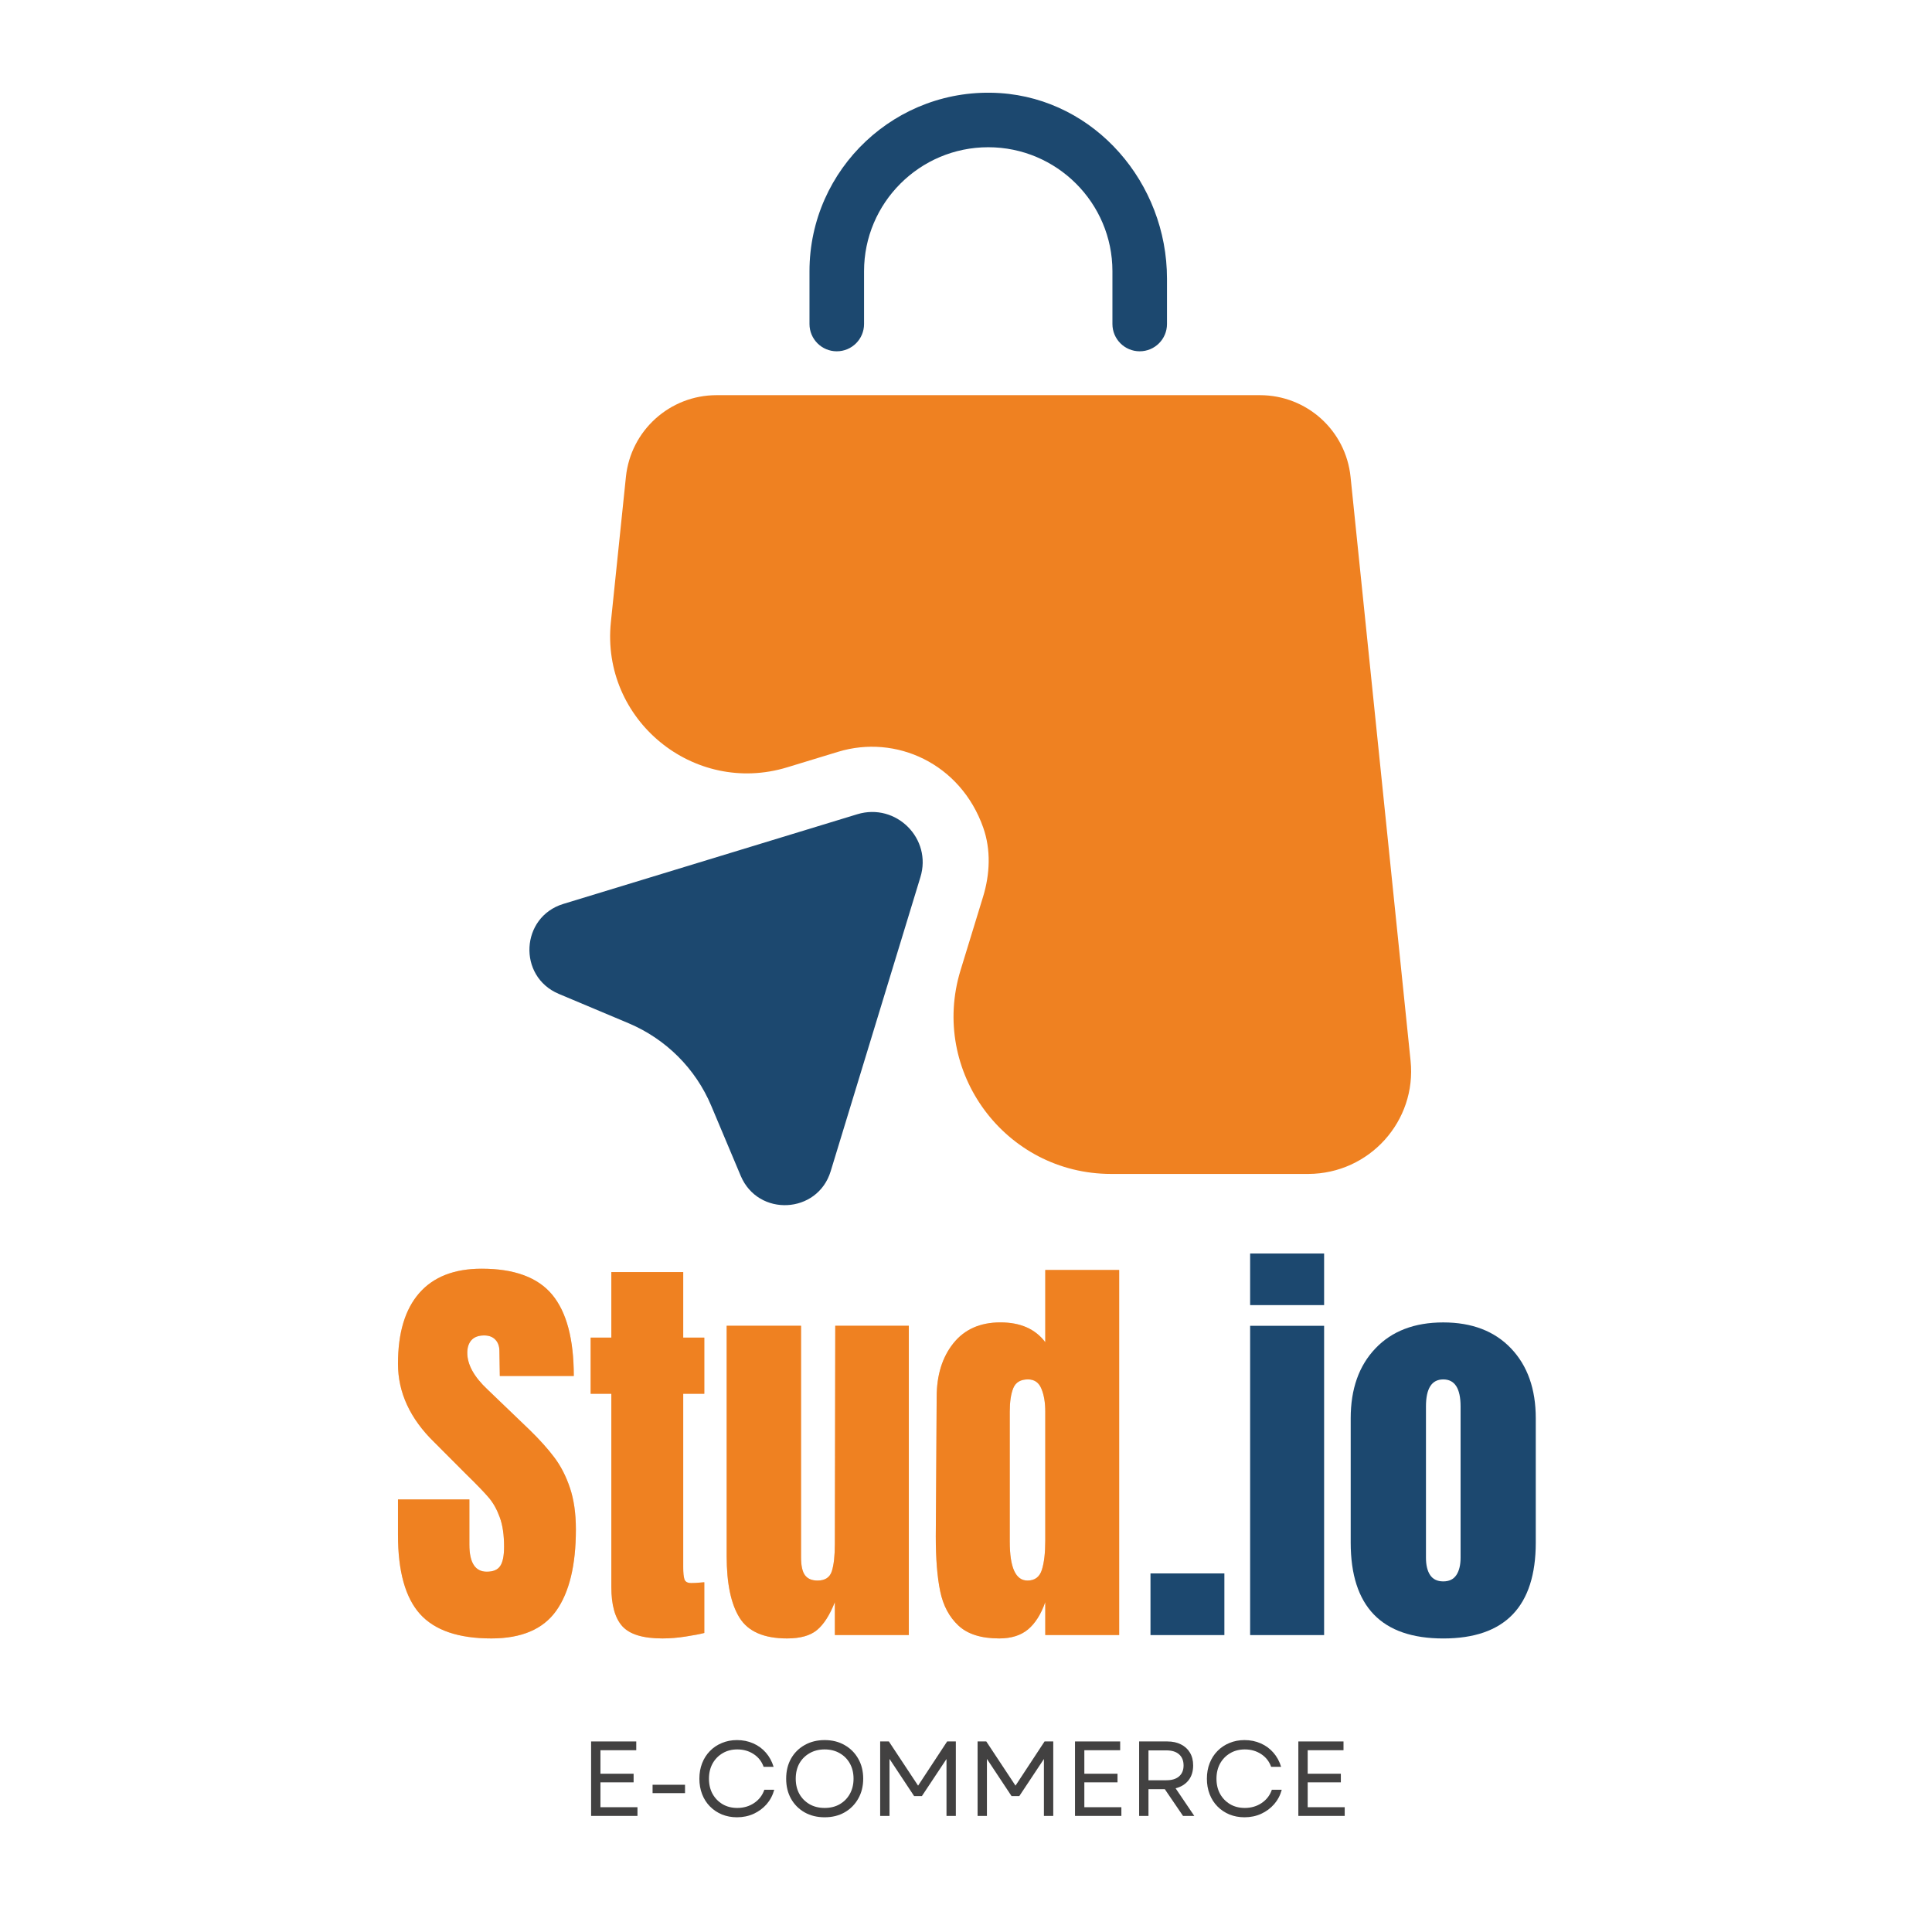
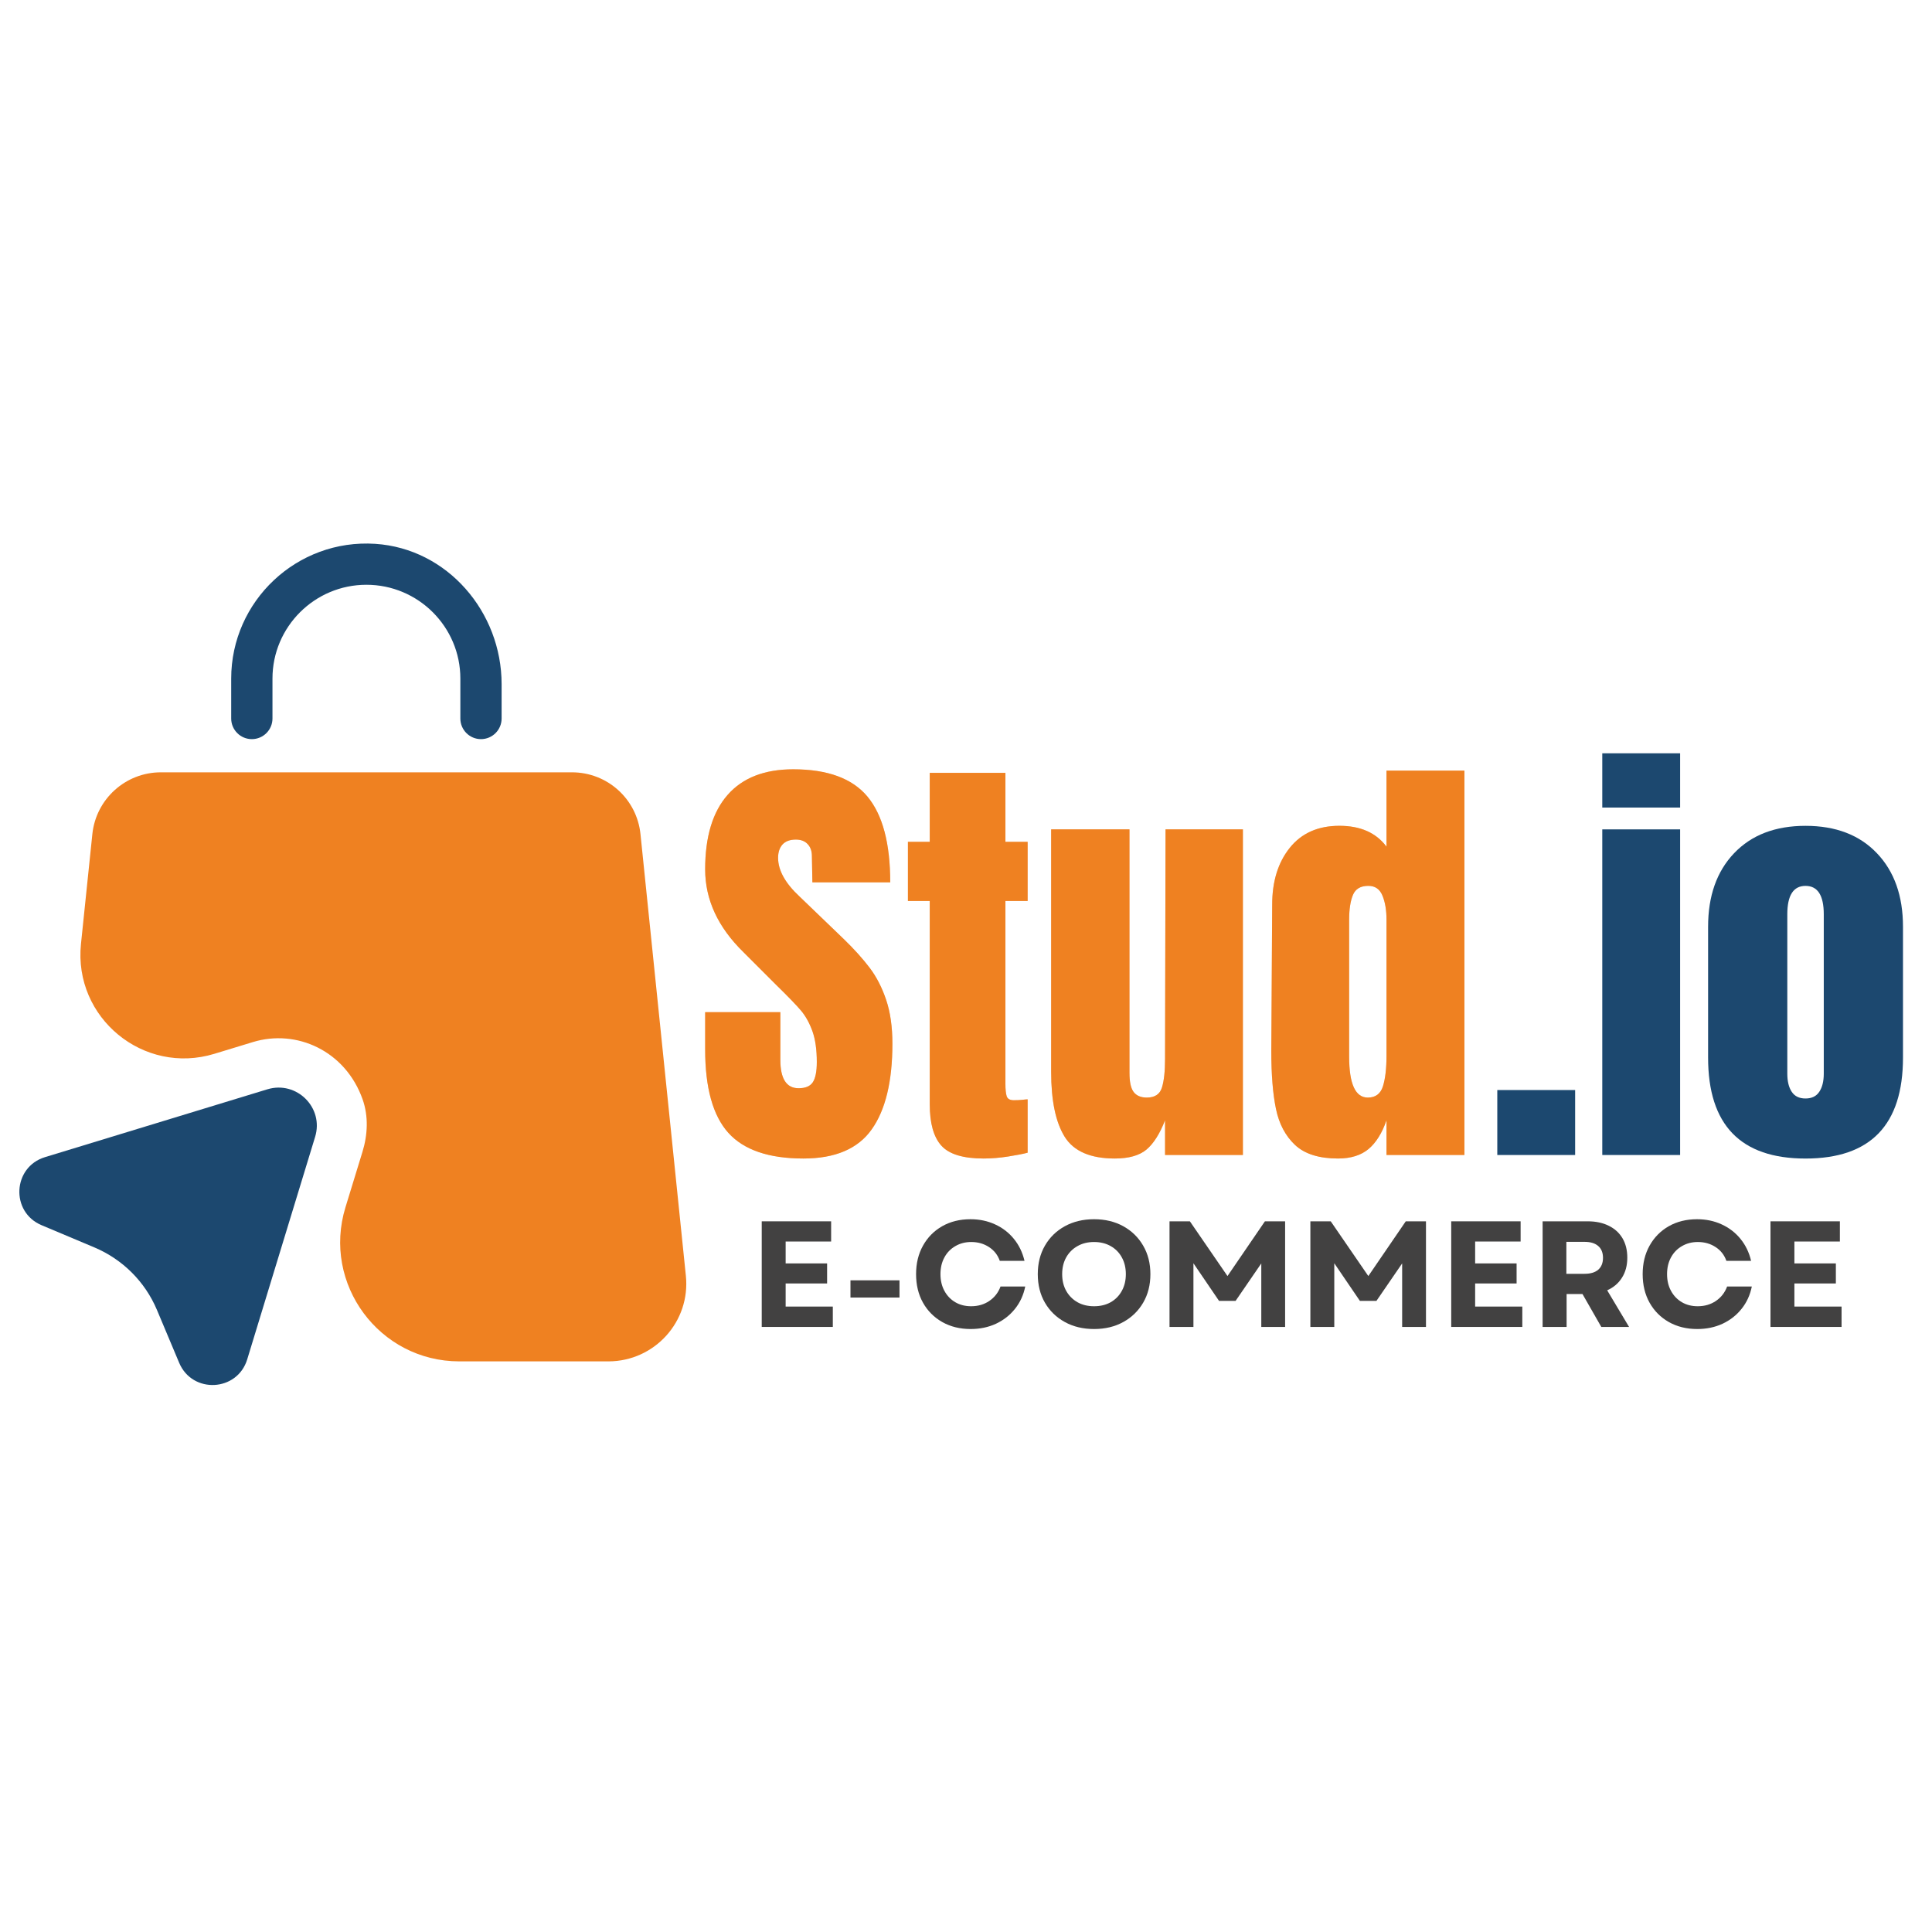
<svg xmlns="http://www.w3.org/2000/svg" width="500" zoomAndPan="magnify" viewBox="0 0 375 375" height="500" preserveAspectRatio="xMidYMid meet" version="1.0">
  <defs>
    <g />
+     <clipPath id="5470613280">
+       <path d="M 15 149 L 133.84 149 L 133.84 265 L 15 265 Z M 15 149 " clip-rule="nonzero" />
+     </clipPath>
  </defs>
-   <path fill="#1c486f" d="M 162.414 68.188 C 165.34 68.188 167.711 65.816 167.711 62.895 L 167.711 52.641 C 167.711 39.383 178.516 28.578 191.816 28.578 C 205.117 28.578 215.922 39.383 215.922 52.641 L 215.922 62.895 C 215.922 65.816 218.293 68.188 221.215 68.188 C 224.141 68.188 226.512 65.816 226.512 62.895 L 226.512 54.082 C 226.512 35.57 212.617 19.301 194.105 18.07 C 173.98 16.758 157.121 32.773 157.121 52.641 L 157.121 62.895 C 157.121 65.816 159.492 68.188 162.414 68.188 Z M 162.414 68.188 " fill-opacity="1" fill-rule="nonzero" />
-   <path fill="#ef8121" d="M 273.789 205.871 L 262.141 92.547 C 261.207 83.523 253.625 76.703 244.559 76.703 L 139.074 76.703 C 130.008 76.703 122.426 83.566 121.492 92.547 L 118.57 120.762 C 116.621 139.699 134.625 154.484 152.801 148.934 L 162.668 145.926 C 173.895 142.496 186.438 148.172 190.84 160.625 C 192.367 164.949 192.156 169.691 190.801 174.098 L 186.438 188.332 C 180.422 207.988 195.121 227.859 215.668 227.859 L 253.965 227.859 C 265.785 227.816 275.02 217.605 273.789 205.871 Z M 273.789 205.871 " fill-opacity="1" fill-rule="nonzero" />
-   <path fill="#1c486f" d="M 166.398 158.043 L 109.332 175.453 C 101.031 177.996 100.438 189.52 108.445 192.906 L 122.043 198.625 C 129.246 201.676 135.008 207.395 138.055 214.641 L 143.777 228.238 C 147.164 236.246 158.688 235.652 161.23 227.352 L 178.641 170.285 C 180.973 162.789 173.938 155.754 166.398 158.043 Z M 166.398 158.043 " fill-opacity="1" fill-rule="nonzero" />
+   <path fill="#1c486f" d="M 48.883 143.465 C 51.094 143.465 52.887 141.672 52.887 139.461 L 52.887 131.707 C 52.887 121.676 61.059 113.504 71.121 113.504 C 81.184 113.504 89.355 121.676 89.355 131.707 L 89.355 139.461 C 89.355 141.672 91.148 143.465 93.359 143.465 C 95.57 143.465 97.363 141.672 97.363 139.461 L 97.363 132.797 C 97.363 118.793 86.855 106.488 72.852 105.559 C 57.629 104.562 44.875 116.676 44.875 131.707 L 44.875 139.461 C 44.875 141.672 46.672 143.465 48.883 143.465 Z M 48.883 143.465 " fill-opacity="1" fill-rule="nonzero" />
+   <g clip-path="url(#5470613280)">
+     <path fill="#ef8121" d="M 133.125 247.609 L 124.316 161.891 C 123.609 155.066 117.875 149.906 111.016 149.906 L 31.227 149.906 C 24.367 149.906 18.633 155.098 17.926 161.891 L 15.715 183.234 C 14.242 197.559 27.859 208.742 41.609 204.543 L 49.074 202.27 C 57.566 199.672 67.051 203.965 70.383 213.387 C 71.539 216.656 71.379 220.246 70.352 223.578 L 67.051 234.344 C 62.5 249.215 73.621 264.242 89.16 264.242 L 118.129 264.242 C 127.07 264.211 134.055 256.488 133.125 247.609 Z M 133.125 247.609 " fill-opacity="1" fill-rule="nonzero" />
+   </g>
+   <path fill="#1c486f" d="M 51.895 211.434 L 8.73 224.602 C 2.449 226.527 2 235.242 8.059 237.805 L 18.344 242.133 C 23.789 244.438 28.148 248.766 30.457 254.242 L 34.781 264.531 C 37.344 270.586 46.062 270.137 47.984 263.855 L 61.156 220.691 C 62.918 215.02 57.598 209.703 51.895 211.434 Z M 51.895 211.434 " fill-opacity="1" fill-rule="nonzero" />
  <g fill="#ef8121" fill-opacity="0.4">
-     <g transform="translate(75.52846, 317.3632)">
+     <g transform="translate(135.0582, 224.1785)">
      <g>
-         <path d="M 19.844 0.656 C 13.445 0.656 8.828 -0.926 5.984 -4.094 C 3.141 -7.27 1.719 -12.383 1.719 -19.438 L 1.719 -26.328 L 15.578 -26.328 L 15.578 -17.547 C 15.578 -14.047 16.703 -12.297 18.953 -12.297 C 20.203 -12.297 21.07 -12.664 21.562 -13.406 C 22.062 -14.145 22.312 -15.391 22.312 -17.141 C 22.312 -19.43 22.035 -21.328 21.484 -22.828 C 20.941 -24.336 20.242 -25.598 19.391 -26.609 C 18.547 -27.617 17.031 -29.191 14.844 -31.328 L 8.781 -37.406 C 4.07 -41.988 1.719 -47.07 1.719 -52.656 C 1.719 -58.664 3.098 -63.242 5.859 -66.391 C 8.617 -69.535 12.656 -71.109 17.969 -71.109 C 24.301 -71.109 28.863 -69.426 31.656 -66.062 C 34.445 -62.695 35.844 -57.438 35.844 -50.281 L 21.484 -50.281 L 21.406 -55.109 C 21.406 -56.047 21.145 -56.785 20.625 -57.328 C 20.102 -57.879 19.379 -58.156 18.453 -58.156 C 17.359 -58.156 16.535 -57.852 15.984 -57.25 C 15.441 -56.645 15.172 -55.82 15.172 -54.781 C 15.172 -52.488 16.484 -50.113 19.109 -47.656 L 27.312 -39.781 C 29.227 -37.914 30.812 -36.148 32.062 -34.484 C 33.32 -32.816 34.332 -30.848 35.094 -28.578 C 35.863 -26.305 36.25 -23.613 36.25 -20.5 C 36.25 -13.562 34.977 -8.301 32.438 -4.719 C 29.895 -1.133 25.695 0.656 19.844 0.656 Z M 19.844 0.656 " />
+         <path d="M 20.891 0.688 C 14.16 0.688 9.297 -0.977 6.297 -4.312 C 3.305 -7.656 1.812 -13.039 1.812 -20.469 L 1.812 -27.719 L 16.406 -27.719 L 16.406 -18.484 C 16.406 -14.797 17.586 -12.953 19.953 -12.953 C 21.273 -12.953 22.191 -13.336 22.703 -14.109 C 23.223 -14.891 23.484 -16.203 23.484 -18.047 C 23.484 -20.461 23.195 -22.461 22.625 -24.047 C 22.051 -25.629 21.316 -26.953 20.422 -28.016 C 19.523 -29.078 17.926 -30.734 15.625 -32.984 L 9.234 -39.375 C 4.285 -44.207 1.812 -49.562 1.812 -55.438 C 1.812 -61.77 3.266 -66.586 6.172 -69.891 C 9.078 -73.203 13.32 -74.859 18.906 -74.859 C 25.582 -74.859 30.391 -73.086 33.328 -69.547 C 36.266 -66.004 37.734 -60.461 37.734 -52.922 L 22.625 -52.922 L 22.531 -58.016 C 22.531 -58.992 22.254 -59.77 21.703 -60.344 C 21.16 -60.926 20.398 -61.219 19.422 -61.219 C 18.273 -61.219 17.41 -60.898 16.828 -60.266 C 16.254 -59.629 15.969 -58.766 15.969 -57.672 C 15.969 -55.254 17.352 -52.754 20.125 -50.172 L 28.75 -41.875 C 30.77 -39.914 32.441 -38.055 33.766 -36.297 C 35.086 -34.547 36.148 -32.473 36.953 -30.078 C 37.754 -27.691 38.156 -24.863 38.156 -21.594 C 38.156 -14.281 36.816 -8.738 34.141 -4.969 C 31.473 -1.195 27.055 0.688 20.891 0.688 Z M 20.891 0.688 " />
      </g>
    </g>
  </g>
  <g fill="#ef8121" fill-opacity="0.4">
-     <g transform="translate(113.3311, 317.3632)">
+     <g transform="translate(174.8541, 224.1785)">
      <g>
-         <path d="M 15.25 0.656 C 11.477 0.656 8.879 -0.133 7.453 -1.719 C 6.035 -3.301 5.328 -5.844 5.328 -9.344 L 5.328 -46.828 L 1.312 -46.828 L 1.312 -57.734 L 5.328 -57.734 L 5.328 -70.453 L 19.281 -70.453 L 19.281 -57.734 L 23.375 -57.734 L 23.375 -46.828 L 19.281 -46.828 L 19.281 -13.125 C 19.281 -12.082 19.359 -11.316 19.516 -10.828 C 19.68 -10.336 20.117 -10.094 20.828 -10.094 C 21.379 -10.094 21.898 -10.117 22.391 -10.172 C 22.879 -10.223 23.207 -10.25 23.375 -10.25 L 23.375 -0.406 C 22.551 -0.188 21.359 0.039 19.797 0.281 C 18.242 0.531 16.727 0.656 15.25 0.656 Z M 15.25 0.656 " />
+         <path d="M 16.062 0.688 C 12.094 0.688 9.359 -0.145 7.859 -1.812 C 6.359 -3.477 5.609 -6.156 5.609 -9.844 L 5.609 -49.297 L 1.375 -49.297 L 1.375 -60.781 L 5.609 -60.781 L 5.609 -74.172 L 20.297 -74.172 L 20.297 -60.781 L 24.609 -60.781 L 24.609 -49.297 L 20.297 -49.297 L 20.297 -13.812 C 20.297 -12.719 20.379 -11.91 20.547 -11.391 C 20.723 -10.879 21.188 -10.625 21.938 -10.625 C 22.508 -10.625 23.051 -10.648 23.562 -10.703 C 24.082 -10.766 24.43 -10.797 24.609 -10.797 L 24.609 -0.438 C 23.742 -0.207 22.488 0.035 20.844 0.297 C 19.207 0.555 17.613 0.688 16.062 0.688 Z M 16.062 0.688 " />
      </g>
    </g>
  </g>
  <g fill="#ef8121" fill-opacity="0.4">
-     <g transform="translate(138.3415, 317.3632)">
+     <g transform="translate(201.1833, 224.1785)">
      <g>
-         <path d="M 14.438 0.656 C 9.945 0.656 6.867 -0.68 5.203 -3.359 C 3.535 -6.035 2.703 -10.031 2.703 -15.344 L 2.703 -60.031 L 17.141 -60.031 L 17.141 -18.203 C 17.141 -17.828 17.141 -16.801 17.141 -15.125 C 17.141 -13.457 17.398 -12.281 17.922 -11.594 C 18.441 -10.914 19.25 -10.578 20.344 -10.578 C 21.812 -10.578 22.738 -11.191 23.125 -12.422 C 23.508 -13.648 23.703 -15.414 23.703 -17.719 L 23.703 -18.203 L 23.781 -60.031 L 38.062 -60.031 L 38.062 0 L 23.703 0 L 23.703 -6.391 C 22.711 -3.879 21.562 -2.078 20.25 -0.984 C 18.945 0.109 17.008 0.656 14.438 0.656 Z M 14.438 0.656 " />
+         <path d="M 15.203 0.688 C 10.473 0.688 7.227 -0.719 5.469 -3.531 C 3.719 -6.352 2.844 -10.555 2.844 -16.141 L 2.844 -63.203 L 18.047 -63.203 L 18.047 -19.172 C 18.047 -18.766 18.047 -17.68 18.047 -15.922 C 18.047 -14.172 18.316 -12.938 18.859 -12.219 C 19.41 -11.5 20.258 -11.141 21.406 -11.141 C 22.969 -11.141 23.945 -11.785 24.344 -13.078 C 24.75 -14.379 24.953 -16.238 24.953 -18.656 L 24.953 -19.172 L 25.047 -63.203 L 40.062 -63.203 L 40.062 0 L 24.953 0 L 24.953 -6.734 C 23.922 -4.086 22.711 -2.188 21.328 -1.031 C 19.941 0.113 17.898 0.688 15.203 0.688 Z M 15.203 0.688 " />
      </g>
    </g>
  </g>
  <g fill="#ef8121" fill-opacity="0.4">
-     <g transform="translate(179.2601, 317.3632)">
+     <g transform="translate(244.2596, 224.1785)">
      <g>
-         <path d="M 14.688 0.656 C 11.188 0.656 8.547 -0.176 6.766 -1.844 C 4.984 -3.508 3.805 -5.723 3.234 -8.484 C 2.66 -11.242 2.375 -14.785 2.375 -19.109 L 2.547 -46.172 C 2.547 -50.441 3.625 -53.926 5.781 -56.625 C 7.938 -59.332 10.984 -60.688 14.922 -60.688 C 18.805 -60.688 21.707 -59.406 23.625 -56.844 L 23.625 -70.859 L 37.969 -70.859 L 37.969 0 L 23.625 0 L 23.625 -6.391 C 22.801 -4.047 21.691 -2.285 20.297 -1.109 C 18.898 0.066 17.031 0.656 14.688 0.656 Z M 20.172 -10.578 C 21.598 -10.578 22.531 -11.273 22.969 -12.672 C 23.406 -14.066 23.625 -15.941 23.625 -18.297 L 23.625 -43.391 C 23.625 -45.141 23.375 -46.613 22.875 -47.812 C 22.383 -49.02 21.516 -49.625 20.266 -49.625 C 18.836 -49.625 17.891 -49.062 17.422 -47.938 C 16.961 -46.812 16.734 -45.297 16.734 -43.391 L 16.734 -18.125 C 16.734 -13.094 17.879 -10.578 20.172 -10.578 Z M 20.172 -10.578 " />
+         <path d="M 15.453 0.688 C 11.766 0.688 8.984 -0.188 7.109 -1.938 C 5.242 -3.695 4.008 -6.031 3.406 -8.938 C 2.801 -11.844 2.5 -15.57 2.5 -20.125 L 2.672 -48.609 C 2.672 -53.098 3.805 -56.766 6.078 -59.609 C 8.359 -62.461 11.57 -63.891 15.719 -63.891 C 19.801 -63.891 22.848 -62.539 24.859 -59.844 L 24.859 -74.594 L 39.984 -74.594 L 39.984 0 L 24.859 0 L 24.859 -6.734 C 24.004 -4.254 22.844 -2.395 21.375 -1.156 C 19.906 0.07 17.93 0.688 15.453 0.688 Z M 21.234 -11.141 C 22.734 -11.141 23.711 -11.875 24.172 -13.344 C 24.629 -14.812 24.859 -16.781 24.859 -19.25 L 24.859 -45.672 C 24.859 -47.516 24.598 -49.066 24.078 -50.328 C 23.566 -51.598 22.648 -52.234 21.328 -52.234 C 19.828 -52.234 18.832 -51.645 18.344 -50.469 C 17.852 -49.289 17.609 -47.691 17.609 -45.672 L 17.609 -19.078 C 17.609 -13.785 18.816 -11.141 21.234 -11.141 Z M 21.234 -11.141 " />
      </g>
    </g>
  </g>
  <g fill="#ef8121" fill-opacity="1">
-     <g transform="translate(75.52846, 317.3632)">
+     <g transform="translate(135.0582, 224.1785)">
      <g>
-         <path d="M 19.844 0.656 C 13.445 0.656 8.828 -0.926 5.984 -4.094 C 3.141 -7.27 1.719 -12.383 1.719 -19.438 L 1.719 -26.328 L 15.578 -26.328 L 15.578 -17.547 C 15.578 -14.047 16.703 -12.297 18.953 -12.297 C 20.203 -12.297 21.07 -12.664 21.562 -13.406 C 22.062 -14.145 22.312 -15.391 22.312 -17.141 C 22.312 -19.43 22.035 -21.328 21.484 -22.828 C 20.941 -24.336 20.242 -25.598 19.391 -26.609 C 18.547 -27.617 17.031 -29.191 14.844 -31.328 L 8.781 -37.406 C 4.07 -41.988 1.719 -47.07 1.719 -52.656 C 1.719 -58.664 3.098 -63.242 5.859 -66.391 C 8.617 -69.535 12.656 -71.109 17.969 -71.109 C 24.301 -71.109 28.863 -69.426 31.656 -66.062 C 34.445 -62.695 35.844 -57.438 35.844 -50.281 L 21.484 -50.281 L 21.406 -55.109 C 21.406 -56.047 21.145 -56.785 20.625 -57.328 C 20.102 -57.879 19.379 -58.156 18.453 -58.156 C 17.359 -58.156 16.535 -57.852 15.984 -57.25 C 15.441 -56.645 15.172 -55.82 15.172 -54.781 C 15.172 -52.488 16.484 -50.113 19.109 -47.656 L 27.312 -39.781 C 29.227 -37.914 30.812 -36.148 32.062 -34.484 C 33.32 -32.816 34.332 -30.848 35.094 -28.578 C 35.863 -26.305 36.25 -23.613 36.25 -20.5 C 36.25 -13.562 34.977 -8.301 32.438 -4.719 C 29.895 -1.133 25.695 0.656 19.844 0.656 Z M 19.844 0.656 " />
+         <path d="M 20.891 0.688 C 14.16 0.688 9.297 -0.977 6.297 -4.312 C 3.305 -7.656 1.812 -13.039 1.812 -20.469 L 1.812 -27.719 L 16.406 -27.719 L 16.406 -18.484 C 16.406 -14.797 17.586 -12.953 19.953 -12.953 C 21.273 -12.953 22.191 -13.336 22.703 -14.109 C 23.223 -14.891 23.484 -16.203 23.484 -18.047 C 23.484 -20.461 23.195 -22.461 22.625 -24.047 C 22.051 -25.629 21.316 -26.953 20.422 -28.016 C 19.523 -29.078 17.926 -30.734 15.625 -32.984 L 9.234 -39.375 C 4.285 -44.207 1.812 -49.562 1.812 -55.438 C 1.812 -61.77 3.266 -66.586 6.172 -69.891 C 9.078 -73.203 13.32 -74.859 18.906 -74.859 C 25.582 -74.859 30.391 -73.086 33.328 -69.547 C 36.266 -66.004 37.734 -60.461 37.734 -52.922 L 22.625 -52.922 L 22.531 -58.016 C 22.531 -58.992 22.254 -59.77 21.703 -60.344 C 21.16 -60.926 20.398 -61.219 19.422 -61.219 C 18.273 -61.219 17.41 -60.898 16.828 -60.266 C 16.254 -59.629 15.969 -58.766 15.969 -57.672 C 15.969 -55.254 17.352 -52.754 20.125 -50.172 L 28.75 -41.875 C 30.77 -39.914 32.441 -38.055 33.766 -36.297 C 35.086 -34.547 36.148 -32.473 36.953 -30.078 C 37.754 -27.691 38.156 -24.863 38.156 -21.594 C 38.156 -14.281 36.816 -8.738 34.141 -4.969 C 31.473 -1.195 27.055 0.688 20.891 0.688 Z M 20.891 0.688 " />
      </g>
    </g>
  </g>
  <g fill="#ef8121" fill-opacity="1">
-     <g transform="translate(113.3311, 317.3632)">
+     <g transform="translate(174.8541, 224.1785)">
      <g>
-         <path d="M 15.25 0.656 C 11.477 0.656 8.879 -0.133 7.453 -1.719 C 6.035 -3.301 5.328 -5.844 5.328 -9.344 L 5.328 -46.828 L 1.312 -46.828 L 1.312 -57.734 L 5.328 -57.734 L 5.328 -70.453 L 19.281 -70.453 L 19.281 -57.734 L 23.375 -57.734 L 23.375 -46.828 L 19.281 -46.828 L 19.281 -13.125 C 19.281 -12.082 19.359 -11.316 19.516 -10.828 C 19.68 -10.336 20.117 -10.094 20.828 -10.094 C 21.379 -10.094 21.898 -10.117 22.391 -10.172 C 22.879 -10.223 23.207 -10.25 23.375 -10.25 L 23.375 -0.406 C 22.551 -0.188 21.359 0.039 19.797 0.281 C 18.242 0.531 16.727 0.656 15.25 0.656 Z M 15.25 0.656 " />
+         <path d="M 16.062 0.688 C 12.094 0.688 9.359 -0.145 7.859 -1.812 C 6.359 -3.477 5.609 -6.156 5.609 -9.844 L 5.609 -49.297 L 1.375 -49.297 L 1.375 -60.781 L 5.609 -60.781 L 5.609 -74.172 L 20.297 -74.172 L 20.297 -60.781 L 24.609 -60.781 L 24.609 -49.297 L 20.297 -49.297 L 20.297 -13.812 C 20.297 -12.719 20.379 -11.91 20.547 -11.391 C 20.723 -10.879 21.188 -10.625 21.938 -10.625 C 22.508 -10.625 23.051 -10.648 23.562 -10.703 C 24.082 -10.766 24.43 -10.797 24.609 -10.797 L 24.609 -0.438 C 23.742 -0.207 22.488 0.035 20.844 0.297 C 19.207 0.555 17.613 0.688 16.062 0.688 Z M 16.062 0.688 " />
      </g>
    </g>
  </g>
  <g fill="#ef8121" fill-opacity="1">
-     <g transform="translate(138.3415, 317.3632)">
+     <g transform="translate(201.1833, 224.1785)">
      <g>
-         <path d="M 14.438 0.656 C 9.945 0.656 6.867 -0.68 5.203 -3.359 C 3.535 -6.035 2.703 -10.031 2.703 -15.344 L 2.703 -60.031 L 17.141 -60.031 L 17.141 -18.203 C 17.141 -17.828 17.141 -16.801 17.141 -15.125 C 17.141 -13.457 17.398 -12.281 17.922 -11.594 C 18.441 -10.914 19.25 -10.578 20.344 -10.578 C 21.812 -10.578 22.738 -11.191 23.125 -12.422 C 23.508 -13.648 23.703 -15.414 23.703 -17.719 L 23.703 -18.203 L 23.781 -60.031 L 38.062 -60.031 L 38.062 0 L 23.703 0 L 23.703 -6.391 C 22.711 -3.879 21.562 -2.078 20.25 -0.984 C 18.945 0.109 17.008 0.656 14.438 0.656 Z M 14.438 0.656 " />
+         <path d="M 15.203 0.688 C 10.473 0.688 7.227 -0.719 5.469 -3.531 C 3.719 -6.352 2.844 -10.555 2.844 -16.141 L 2.844 -63.203 L 18.047 -63.203 L 18.047 -19.172 C 18.047 -18.766 18.047 -17.68 18.047 -15.922 C 18.047 -14.172 18.316 -12.938 18.859 -12.219 C 19.41 -11.5 20.258 -11.141 21.406 -11.141 C 22.969 -11.141 23.945 -11.785 24.344 -13.078 C 24.75 -14.379 24.953 -16.238 24.953 -18.656 L 24.953 -19.172 L 25.047 -63.203 L 40.062 -63.203 L 40.062 0 L 24.953 0 L 24.953 -6.734 C 23.922 -4.086 22.711 -2.188 21.328 -1.031 C 19.941 0.113 17.898 0.688 15.203 0.688 Z M 15.203 0.688 " />
      </g>
    </g>
  </g>
  <g fill="#ef8121" fill-opacity="1">
-     <g transform="translate(179.2601, 317.3632)">
+     <g transform="translate(244.2596, 224.1785)">
      <g>
-         <path d="M 14.688 0.656 C 11.188 0.656 8.547 -0.176 6.766 -1.844 C 4.984 -3.508 3.805 -5.723 3.234 -8.484 C 2.66 -11.242 2.375 -14.785 2.375 -19.109 L 2.547 -46.172 C 2.547 -50.441 3.625 -53.926 5.781 -56.625 C 7.938 -59.332 10.984 -60.688 14.922 -60.688 C 18.805 -60.688 21.707 -59.406 23.625 -56.844 L 23.625 -70.859 L 37.969 -70.859 L 37.969 0 L 23.625 0 L 23.625 -6.391 C 22.801 -4.047 21.691 -2.285 20.297 -1.109 C 18.898 0.066 17.031 0.656 14.688 0.656 Z M 20.172 -10.578 C 21.598 -10.578 22.531 -11.273 22.969 -12.672 C 23.406 -14.066 23.625 -15.941 23.625 -18.297 L 23.625 -43.391 C 23.625 -45.141 23.375 -46.613 22.875 -47.812 C 22.383 -49.02 21.516 -49.625 20.266 -49.625 C 18.836 -49.625 17.891 -49.062 17.422 -47.938 C 16.961 -46.812 16.734 -45.297 16.734 -43.391 L 16.734 -18.125 C 16.734 -13.094 17.879 -10.578 20.172 -10.578 Z M 20.172 -10.578 " />
+         <path d="M 15.453 0.688 C 11.766 0.688 8.984 -0.188 7.109 -1.938 C 5.242 -3.695 4.008 -6.031 3.406 -8.938 C 2.801 -11.844 2.5 -15.57 2.5 -20.125 L 2.672 -48.609 C 2.672 -53.098 3.805 -56.766 6.078 -59.609 C 8.359 -62.461 11.57 -63.891 15.719 -63.891 C 19.801 -63.891 22.848 -62.539 24.859 -59.844 L 24.859 -74.594 L 39.984 -74.594 L 39.984 0 L 24.859 0 L 24.859 -6.734 C 24.004 -4.254 22.844 -2.395 21.375 -1.156 C 19.906 0.07 17.93 0.688 15.453 0.688 Z M 21.234 -11.141 C 22.734 -11.141 23.711 -11.875 24.172 -13.344 C 24.629 -14.812 24.859 -16.781 24.859 -19.25 L 24.859 -45.672 C 24.859 -47.516 24.598 -49.066 24.078 -50.328 C 23.566 -51.598 22.648 -52.234 21.328 -52.234 C 19.828 -52.234 18.832 -51.645 18.344 -50.469 C 17.852 -49.289 17.609 -47.691 17.609 -45.672 L 17.609 -19.078 C 17.609 -13.785 18.816 -11.141 21.234 -11.141 Z M 21.234 -11.141 " />
      </g>
    </g>
  </g>
  <g fill="#1c486f" fill-opacity="1">
-     <g transform="translate(221.09, 317.369)">
+     <g transform="translate(288.2952, 224.1846)">
      <g>
-         <path d="M 2.219 0 L 2.219 -11.969 L 16.562 -11.969 L 16.562 0 Z M 2.219 0 " />
+         <path d="M 2.328 0 L 2.328 -12.609 L 17.438 -12.609 L 17.438 0 Z M 2.328 0 " />
      </g>
    </g>
  </g>
  <g fill="#1c486f" fill-opacity="1">
-     <g transform="translate(239.8683, 317.369)">
+     <g transform="translate(308.0637, 224.1846)">
      <g>
-         <path d="M 2.781 -64.047 L 2.781 -74.062 L 17.141 -74.062 L 17.141 -64.047 Z M 2.781 0 L 2.781 -60.031 L 17.141 -60.031 L 17.141 0 Z M 2.781 0 " />
+         <path d="M 2.938 -67.438 L 2.938 -77.969 L 18.047 -77.969 L 18.047 -67.438 Z M 2.938 0 L 2.938 -63.203 L 18.047 -63.203 L 18.047 0 Z M 2.938 0 " />
      </g>
    </g>
  </g>
  <g fill="#1c486f" fill-opacity="1">
-     <g transform="translate(259.7946, 317.369)">
+     <g transform="translate(329.0407, 224.1846)">
      <g>
-         <path d="M 20.344 0.656 C 8.363 0.656 2.375 -5.551 2.375 -17.969 L 2.375 -42.078 C 2.375 -47.766 3.973 -52.285 7.172 -55.641 C 10.367 -59.004 14.758 -60.688 20.344 -60.688 C 25.914 -60.688 30.301 -59.004 33.5 -55.641 C 36.695 -52.285 38.297 -47.766 38.297 -42.078 L 38.297 -17.969 C 38.297 -5.551 32.312 0.656 20.344 0.656 Z M 20.344 -10.422 C 21.488 -10.422 22.332 -10.828 22.875 -11.641 C 23.426 -12.461 23.703 -13.586 23.703 -15.016 L 23.703 -44.375 C 23.703 -47.875 22.582 -49.625 20.344 -49.625 C 18.102 -49.625 16.984 -47.875 16.984 -44.375 L 16.984 -15.016 C 16.984 -13.586 17.254 -12.461 17.797 -11.641 C 18.348 -10.828 19.195 -10.422 20.344 -10.422 Z M 20.344 -10.422 " />
+         <path d="M 21.406 0.688 C 8.801 0.688 2.5 -5.844 2.5 -18.906 L 2.5 -44.297 C 2.5 -50.285 4.18 -55.047 7.547 -58.578 C 10.922 -62.117 15.539 -63.891 21.406 -63.891 C 27.281 -63.891 31.898 -62.117 35.266 -58.578 C 38.641 -55.047 40.328 -50.285 40.328 -44.297 L 40.328 -18.906 C 40.328 -5.844 34.02 0.688 21.406 0.688 Z M 21.406 -10.969 C 22.613 -10.969 23.504 -11.398 24.078 -12.266 C 24.66 -13.129 24.953 -14.305 24.953 -15.797 L 24.953 -46.719 C 24.953 -50.395 23.77 -52.234 21.406 -52.234 C 19.051 -52.234 17.875 -50.395 17.875 -46.719 L 17.875 -15.797 C 17.875 -14.305 18.16 -13.129 18.734 -12.266 C 19.305 -11.398 20.195 -10.969 21.406 -10.969 Z M 21.406 -10.969 " />
      </g>
    </g>
  </g>
  <g fill="#424141" fill-opacity="1">
-     <g transform="translate(112.6233, 352.4673)">
+     <g transform="translate(145.3992, 257.5571)">
      <g>
-         <path d="M 2.109 0 L 2.109 -14.453 L 10.875 -14.453 L 10.875 -12.75 L 3.922 -12.75 L 3.922 -8.188 L 10.359 -8.188 L 10.359 -6.516 L 3.922 -6.516 L 3.922 -1.688 L 11.109 -1.688 L 11.109 0 Z M 2.109 0 " />
+         <path d="M 2.453 0 L 2.453 -20.5 L 15.922 -20.5 L 15.922 -16.578 L 7.094 -16.578 L 7.094 -12.328 L 15.141 -12.328 L 15.141 -8.438 L 7.094 -8.438 L 7.094 -3.953 L 16.25 -3.953 L 16.25 0 Z M 2.453 0 " />
      </g>
    </g>
  </g>
  <g fill="#424141" fill-opacity="1">
-     <g transform="translate(125.071, 352.4673)">
+     <g transform="translate(163.1378, 257.5571)">
      <g>
-         <path d="M 1.594 -4.422 L 1.594 -6.047 L 7.891 -6.047 L 7.891 -4.422 Z M 1.594 -4.422 " />
+         <path d="M 1.938 -5.703 L 1.938 -9.047 L 11.453 -9.047 L 11.453 -5.703 Z M 1.938 -5.703 " />
      </g>
    </g>
  </g>
  <g fill="#424141" fill-opacity="1">
-     <g transform="translate(134.5461, 352.4673)">
+     <g transform="translate(176.5443, 257.5571)">
      <g>
-         <path d="M 8.5 0.266 C 7.445 0.266 6.473 0.082 5.578 -0.281 C 4.68 -0.656 3.906 -1.176 3.25 -1.844 C 2.594 -2.508 2.086 -3.301 1.734 -4.219 C 1.379 -5.133 1.203 -6.133 1.203 -7.219 C 1.203 -8.312 1.379 -9.312 1.734 -10.219 C 2.086 -11.133 2.594 -11.926 3.25 -12.594 C 3.906 -13.27 4.68 -13.789 5.578 -14.156 C 6.473 -14.531 7.445 -14.719 8.5 -14.719 C 9.645 -14.719 10.695 -14.504 11.656 -14.078 C 12.613 -13.66 13.43 -13.062 14.109 -12.281 C 14.785 -11.508 15.285 -10.594 15.609 -9.531 L 13.672 -9.531 C 13.297 -10.582 12.648 -11.406 11.734 -12 C 10.816 -12.602 9.758 -12.906 8.562 -12.906 C 7.488 -12.906 6.539 -12.66 5.719 -12.172 C 4.895 -11.691 4.242 -11.023 3.766 -10.172 C 3.297 -9.316 3.062 -8.332 3.062 -7.219 C 3.062 -6.102 3.297 -5.117 3.766 -4.266 C 4.242 -3.422 4.895 -2.754 5.719 -2.266 C 6.539 -1.785 7.488 -1.547 8.562 -1.547 C 9.789 -1.547 10.879 -1.863 11.828 -2.5 C 12.773 -3.133 13.438 -3.992 13.812 -5.078 L 15.734 -5.078 C 15.441 -4.004 14.945 -3.066 14.25 -2.266 C 13.551 -1.473 12.711 -0.852 11.734 -0.406 C 10.754 0.039 9.676 0.266 8.5 0.266 Z M 8.5 0.266 " />
+         <path d="M 11.859 0.406 C 9.785 0.406 7.945 -0.047 6.344 -0.953 C 4.75 -1.859 3.504 -3.109 2.609 -4.703 C 1.711 -6.305 1.266 -8.156 1.266 -10.25 C 1.266 -12.332 1.711 -14.176 2.609 -15.781 C 3.504 -17.383 4.742 -18.641 6.328 -19.547 C 7.922 -20.453 9.754 -20.906 11.828 -20.906 C 13.566 -20.906 15.156 -20.57 16.594 -19.906 C 18.039 -19.25 19.258 -18.312 20.25 -17.094 C 21.238 -15.883 21.926 -14.461 22.312 -12.828 L 17.516 -12.828 C 17.117 -13.961 16.422 -14.852 15.422 -15.5 C 14.43 -16.156 13.281 -16.484 11.969 -16.484 C 10.82 -16.484 9.797 -16.219 8.891 -15.688 C 7.984 -15.164 7.273 -14.438 6.766 -13.5 C 6.254 -12.562 6 -11.477 6 -10.25 C 6 -9.02 6.254 -7.938 6.766 -7 C 7.273 -6.062 7.977 -5.328 8.875 -4.797 C 9.77 -4.273 10.797 -4.016 11.953 -4.016 C 13.297 -4.016 14.473 -4.359 15.484 -5.047 C 16.504 -5.742 17.227 -6.676 17.656 -7.844 L 22.453 -7.844 C 22.117 -6.188 21.453 -4.738 20.453 -3.5 C 19.461 -2.258 18.227 -1.297 16.75 -0.609 C 15.281 0.066 13.648 0.406 11.859 0.406 Z M 11.859 0.406 " />
      </g>
    </g>
  </g>
  <g fill="#424141" fill-opacity="1">
-     <g transform="translate(151.3908, 352.4673)">
+     <g transform="translate(200.1665, 257.5571)">
      <g>
-         <path d="M 8.672 0.266 C 7.211 0.266 5.914 -0.051 4.781 -0.688 C 3.656 -1.332 2.773 -2.219 2.141 -3.344 C 1.516 -4.469 1.203 -5.758 1.203 -7.219 C 1.203 -8.695 1.516 -9.992 2.141 -11.109 C 2.773 -12.234 3.656 -13.113 4.781 -13.75 C 5.914 -14.395 7.211 -14.719 8.672 -14.719 C 10.141 -14.719 11.43 -14.395 12.547 -13.75 C 13.672 -13.113 14.551 -12.234 15.188 -11.109 C 15.832 -9.992 16.156 -8.695 16.156 -7.219 C 16.156 -5.758 15.832 -4.469 15.188 -3.344 C 14.551 -2.219 13.672 -1.332 12.547 -0.688 C 11.43 -0.051 10.141 0.266 8.672 0.266 Z M 3.062 -7.219 C 3.062 -6.102 3.297 -5.117 3.766 -4.266 C 4.242 -3.422 4.906 -2.754 5.75 -2.266 C 6.594 -1.785 7.566 -1.547 8.672 -1.547 C 9.785 -1.547 10.758 -1.785 11.594 -2.266 C 12.438 -2.754 13.094 -3.422 13.562 -4.266 C 14.039 -5.117 14.281 -6.102 14.281 -7.219 C 14.281 -8.352 14.039 -9.344 13.562 -10.188 C 13.094 -11.031 12.438 -11.691 11.594 -12.172 C 10.758 -12.66 9.785 -12.906 8.672 -12.906 C 7.566 -12.906 6.594 -12.66 5.75 -12.172 C 4.906 -11.691 4.242 -11.031 3.766 -10.188 C 3.297 -9.344 3.062 -8.352 3.062 -7.219 Z M 3.062 -7.219 " />
+         <path d="M 12.188 0.406 C 10.051 0.406 8.16 -0.047 6.516 -0.953 C 4.867 -1.859 3.582 -3.109 2.656 -4.703 C 1.727 -6.305 1.266 -8.156 1.266 -10.25 C 1.266 -12.332 1.727 -14.176 2.656 -15.781 C 3.582 -17.383 4.867 -18.641 6.516 -19.547 C 8.16 -20.453 10.051 -20.906 12.188 -20.906 C 14.332 -20.906 16.223 -20.453 17.859 -19.547 C 19.504 -18.641 20.789 -17.383 21.719 -15.781 C 22.656 -14.176 23.125 -12.332 23.125 -10.25 C 23.125 -8.156 22.656 -6.305 21.719 -4.703 C 20.789 -3.109 19.504 -1.859 17.859 -0.953 C 16.223 -0.047 14.332 0.406 12.188 0.406 Z M 6 -10.25 C 6 -9.02 6.258 -7.938 6.781 -7 C 7.312 -6.062 8.039 -5.328 8.969 -4.797 C 9.895 -4.273 10.969 -4.016 12.188 -4.016 C 13.414 -4.016 14.492 -4.273 15.422 -4.797 C 16.348 -5.328 17.066 -6.062 17.578 -7 C 18.098 -7.938 18.359 -9.02 18.359 -10.25 C 18.359 -11.477 18.098 -12.562 17.578 -13.5 C 17.066 -14.438 16.348 -15.164 15.422 -15.688 C 14.492 -16.219 13.414 -16.484 12.188 -16.484 C 10.969 -16.484 9.895 -16.219 8.969 -15.688 C 8.039 -15.164 7.312 -14.438 6.781 -13.5 C 6.258 -12.562 6 -11.477 6 -10.25 Z M 6 -10.25 " />
      </g>
    </g>
  </g>
  <g fill="#424141" fill-opacity="1">
-     <g transform="translate(168.7309, 352.4673)">
+     <g transform="translate(224.5497, 257.5571)">
      <g>
-         <path d="M 2.109 0 L 2.109 -14.453 L 3.797 -14.453 L 9.469 -5.875 L 15.109 -14.453 L 16.797 -14.453 L 16.797 0 L 14.984 0 L 14.984 -11.047 L 10.203 -3.844 L 8.703 -3.844 L 3.922 -11.062 L 3.922 0 Z M 2.109 0 " />
+         <path d="M 2.453 0 L 2.453 -20.5 L 6.406 -20.5 L 13.703 -9.875 L 20.969 -20.5 L 24.891 -20.5 L 24.891 0 L 20.266 0 L 20.266 -12.328 L 15.281 -5.062 L 12.062 -5.062 L 7.094 -12.359 L 7.094 0 Z M 2.453 0 " />
      </g>
    </g>
  </g>
  <g fill="#424141" fill-opacity="1">
-     <g transform="translate(187.6398, 352.4673)">
+     <g transform="translate(251.8894, 257.5571)">
      <g>
-         <path d="M 2.109 0 L 2.109 -14.453 L 3.797 -14.453 L 9.469 -5.875 L 15.109 -14.453 L 16.797 -14.453 L 16.797 0 L 14.984 0 L 14.984 -11.047 L 10.203 -3.844 L 8.703 -3.844 L 3.922 -11.062 L 3.922 0 Z M 2.109 0 " />
+         <path d="M 2.453 0 L 2.453 -20.5 L 6.406 -20.5 L 13.703 -9.875 L 20.969 -20.5 L 24.891 -20.5 L 24.891 0 L 20.266 0 L 20.266 -12.328 L 15.281 -5.062 L 12.062 -5.062 L 7.094 -12.359 L 7.094 0 Z M 2.453 0 " />
      </g>
    </g>
  </g>
  <g fill="#424141" fill-opacity="1">
-     <g transform="translate(206.5488, 352.4673)">
+     <g transform="translate(279.2291, 257.5571)">
      <g>
-         <path d="M 2.109 0 L 2.109 -14.453 L 10.875 -14.453 L 10.875 -12.75 L 3.922 -12.75 L 3.922 -8.188 L 10.359 -8.188 L 10.359 -6.516 L 3.922 -6.516 L 3.922 -1.688 L 11.109 -1.688 L 11.109 0 Z M 2.109 0 " />
+         <path d="M 2.453 0 L 2.453 -20.5 L 15.922 -20.5 L 15.922 -16.578 L 7.094 -16.578 L 7.094 -12.328 L 15.141 -12.328 L 15.141 -8.438 L 7.094 -8.438 L 7.094 -3.953 L 16.25 -3.953 L 16.25 0 Z M 2.453 0 " />
      </g>
    </g>
  </g>
  <g fill="#424141" fill-opacity="1">
-     <g transform="translate(218.9965, 352.4673)">
+     <g transform="translate(296.9678, 257.5571)">
      <g>
-         <path d="M 2.109 0 L 2.109 -14.453 L 7.609 -14.453 C 8.617 -14.453 9.492 -14.258 10.234 -13.875 C 10.984 -13.5 11.562 -12.969 11.969 -12.281 C 12.383 -11.594 12.594 -10.766 12.594 -9.797 C 12.594 -8.629 12.289 -7.664 11.688 -6.906 C 11.082 -6.145 10.25 -5.629 9.188 -5.359 L 12.812 0 L 10.625 0 L 7.094 -5.188 L 3.922 -5.188 L 3.922 0 Z M 3.922 -6.922 L 7.406 -6.922 C 8.469 -6.922 9.285 -7.172 9.859 -7.672 C 10.441 -8.172 10.734 -8.879 10.734 -9.797 C 10.734 -10.723 10.441 -11.441 9.859 -11.953 C 9.285 -12.461 8.469 -12.719 7.406 -12.719 L 3.922 -12.719 Z M 3.922 -6.922 " />
+         <path d="M 2.453 0 L 2.453 -20.5 L 11.219 -20.5 C 12.781 -20.5 14.133 -20.211 15.281 -19.641 C 16.438 -19.078 17.328 -18.27 17.953 -17.219 C 18.578 -16.164 18.891 -14.906 18.891 -13.438 C 18.891 -11.938 18.547 -10.645 17.859 -9.562 C 17.18 -8.477 16.223 -7.66 14.984 -7.109 L 19.234 0 L 13.844 0 L 10.188 -6.391 L 7.109 -6.391 L 7.109 0 Z M 7.062 -10.312 L 10.594 -10.312 C 11.75 -10.312 12.633 -10.578 13.25 -11.109 C 13.863 -11.648 14.172 -12.414 14.172 -13.406 C 14.172 -14.406 13.863 -15.172 13.25 -15.703 C 12.633 -16.242 11.75 -16.516 10.594 -16.516 L 7.062 -16.516 Z M 7.062 -10.312 " />
      </g>
    </g>
  </g>
  <g fill="#424141" fill-opacity="1">
-     <g transform="translate(233.0544, 352.4673)">
+     <g transform="translate(317.575, 257.5571)">
      <g>
-         <path d="M 8.5 0.266 C 7.445 0.266 6.473 0.082 5.578 -0.281 C 4.68 -0.656 3.906 -1.176 3.25 -1.844 C 2.594 -2.508 2.086 -3.301 1.734 -4.219 C 1.379 -5.133 1.203 -6.133 1.203 -7.219 C 1.203 -8.312 1.379 -9.312 1.734 -10.219 C 2.086 -11.133 2.594 -11.926 3.25 -12.594 C 3.906 -13.27 4.68 -13.789 5.578 -14.156 C 6.473 -14.531 7.445 -14.719 8.5 -14.719 C 9.645 -14.719 10.695 -14.504 11.656 -14.078 C 12.613 -13.66 13.43 -13.062 14.109 -12.281 C 14.785 -11.508 15.285 -10.594 15.609 -9.531 L 13.672 -9.531 C 13.297 -10.582 12.648 -11.406 11.734 -12 C 10.816 -12.602 9.758 -12.906 8.562 -12.906 C 7.488 -12.906 6.539 -12.66 5.719 -12.172 C 4.895 -11.691 4.242 -11.023 3.766 -10.172 C 3.297 -9.316 3.062 -8.332 3.062 -7.219 C 3.062 -6.102 3.297 -5.117 3.766 -4.266 C 4.242 -3.422 4.895 -2.754 5.719 -2.266 C 6.539 -1.785 7.488 -1.547 8.562 -1.547 C 9.789 -1.547 10.879 -1.863 11.828 -2.5 C 12.773 -3.133 13.438 -3.992 13.812 -5.078 L 15.734 -5.078 C 15.441 -4.004 14.945 -3.066 14.25 -2.266 C 13.551 -1.473 12.711 -0.852 11.734 -0.406 C 10.754 0.039 9.676 0.266 8.5 0.266 Z M 8.5 0.266 " />
+         <path d="M 11.859 0.406 C 9.785 0.406 7.945 -0.047 6.344 -0.953 C 4.75 -1.859 3.504 -3.109 2.609 -4.703 C 1.711 -6.305 1.266 -8.156 1.266 -10.25 C 1.266 -12.332 1.711 -14.176 2.609 -15.781 C 3.504 -17.383 4.742 -18.641 6.328 -19.547 C 7.922 -20.453 9.754 -20.906 11.828 -20.906 C 13.566 -20.906 15.156 -20.57 16.594 -19.906 C 18.039 -19.25 19.258 -18.312 20.25 -17.094 C 21.238 -15.883 21.926 -14.461 22.312 -12.828 L 17.516 -12.828 C 17.117 -13.961 16.422 -14.852 15.422 -15.5 C 14.43 -16.156 13.281 -16.484 11.969 -16.484 C 10.82 -16.484 9.797 -16.219 8.891 -15.688 C 7.984 -15.164 7.273 -14.438 6.766 -13.5 C 6.254 -12.562 6 -11.477 6 -10.25 C 6 -9.02 6.254 -7.938 6.766 -7 C 7.273 -6.062 7.977 -5.328 8.875 -4.797 C 9.77 -4.273 10.797 -4.016 11.953 -4.016 C 13.297 -4.016 14.473 -4.359 15.484 -5.047 C 16.504 -5.742 17.227 -6.676 17.656 -7.844 L 22.453 -7.844 C 22.117 -6.188 21.453 -4.738 20.453 -3.5 C 19.461 -2.258 18.227 -1.297 16.75 -0.609 C 15.281 0.066 13.648 0.406 11.859 0.406 Z M 11.859 0.406 " />
      </g>
    </g>
  </g>
  <g fill="#424141" fill-opacity="1">
-     <g transform="translate(249.8991, 352.4673)">
+     <g transform="translate(341.1972, 257.5571)">
      <g>
-         <path d="M 2.109 0 L 2.109 -14.453 L 10.875 -14.453 L 10.875 -12.75 L 3.922 -12.75 L 3.922 -8.188 L 10.359 -8.188 L 10.359 -6.516 L 3.922 -6.516 L 3.922 -1.688 L 11.109 -1.688 L 11.109 0 Z M 2.109 0 " />
+         <path d="M 2.453 0 L 2.453 -20.5 L 15.922 -20.5 L 15.922 -16.578 L 7.094 -16.578 L 7.094 -12.328 L 15.141 -12.328 L 15.141 -8.438 L 7.094 -8.438 L 7.094 -3.953 L 16.25 -3.953 L 16.25 0 Z M 2.453 0 " />
      </g>
    </g>
  </g>
</svg>
